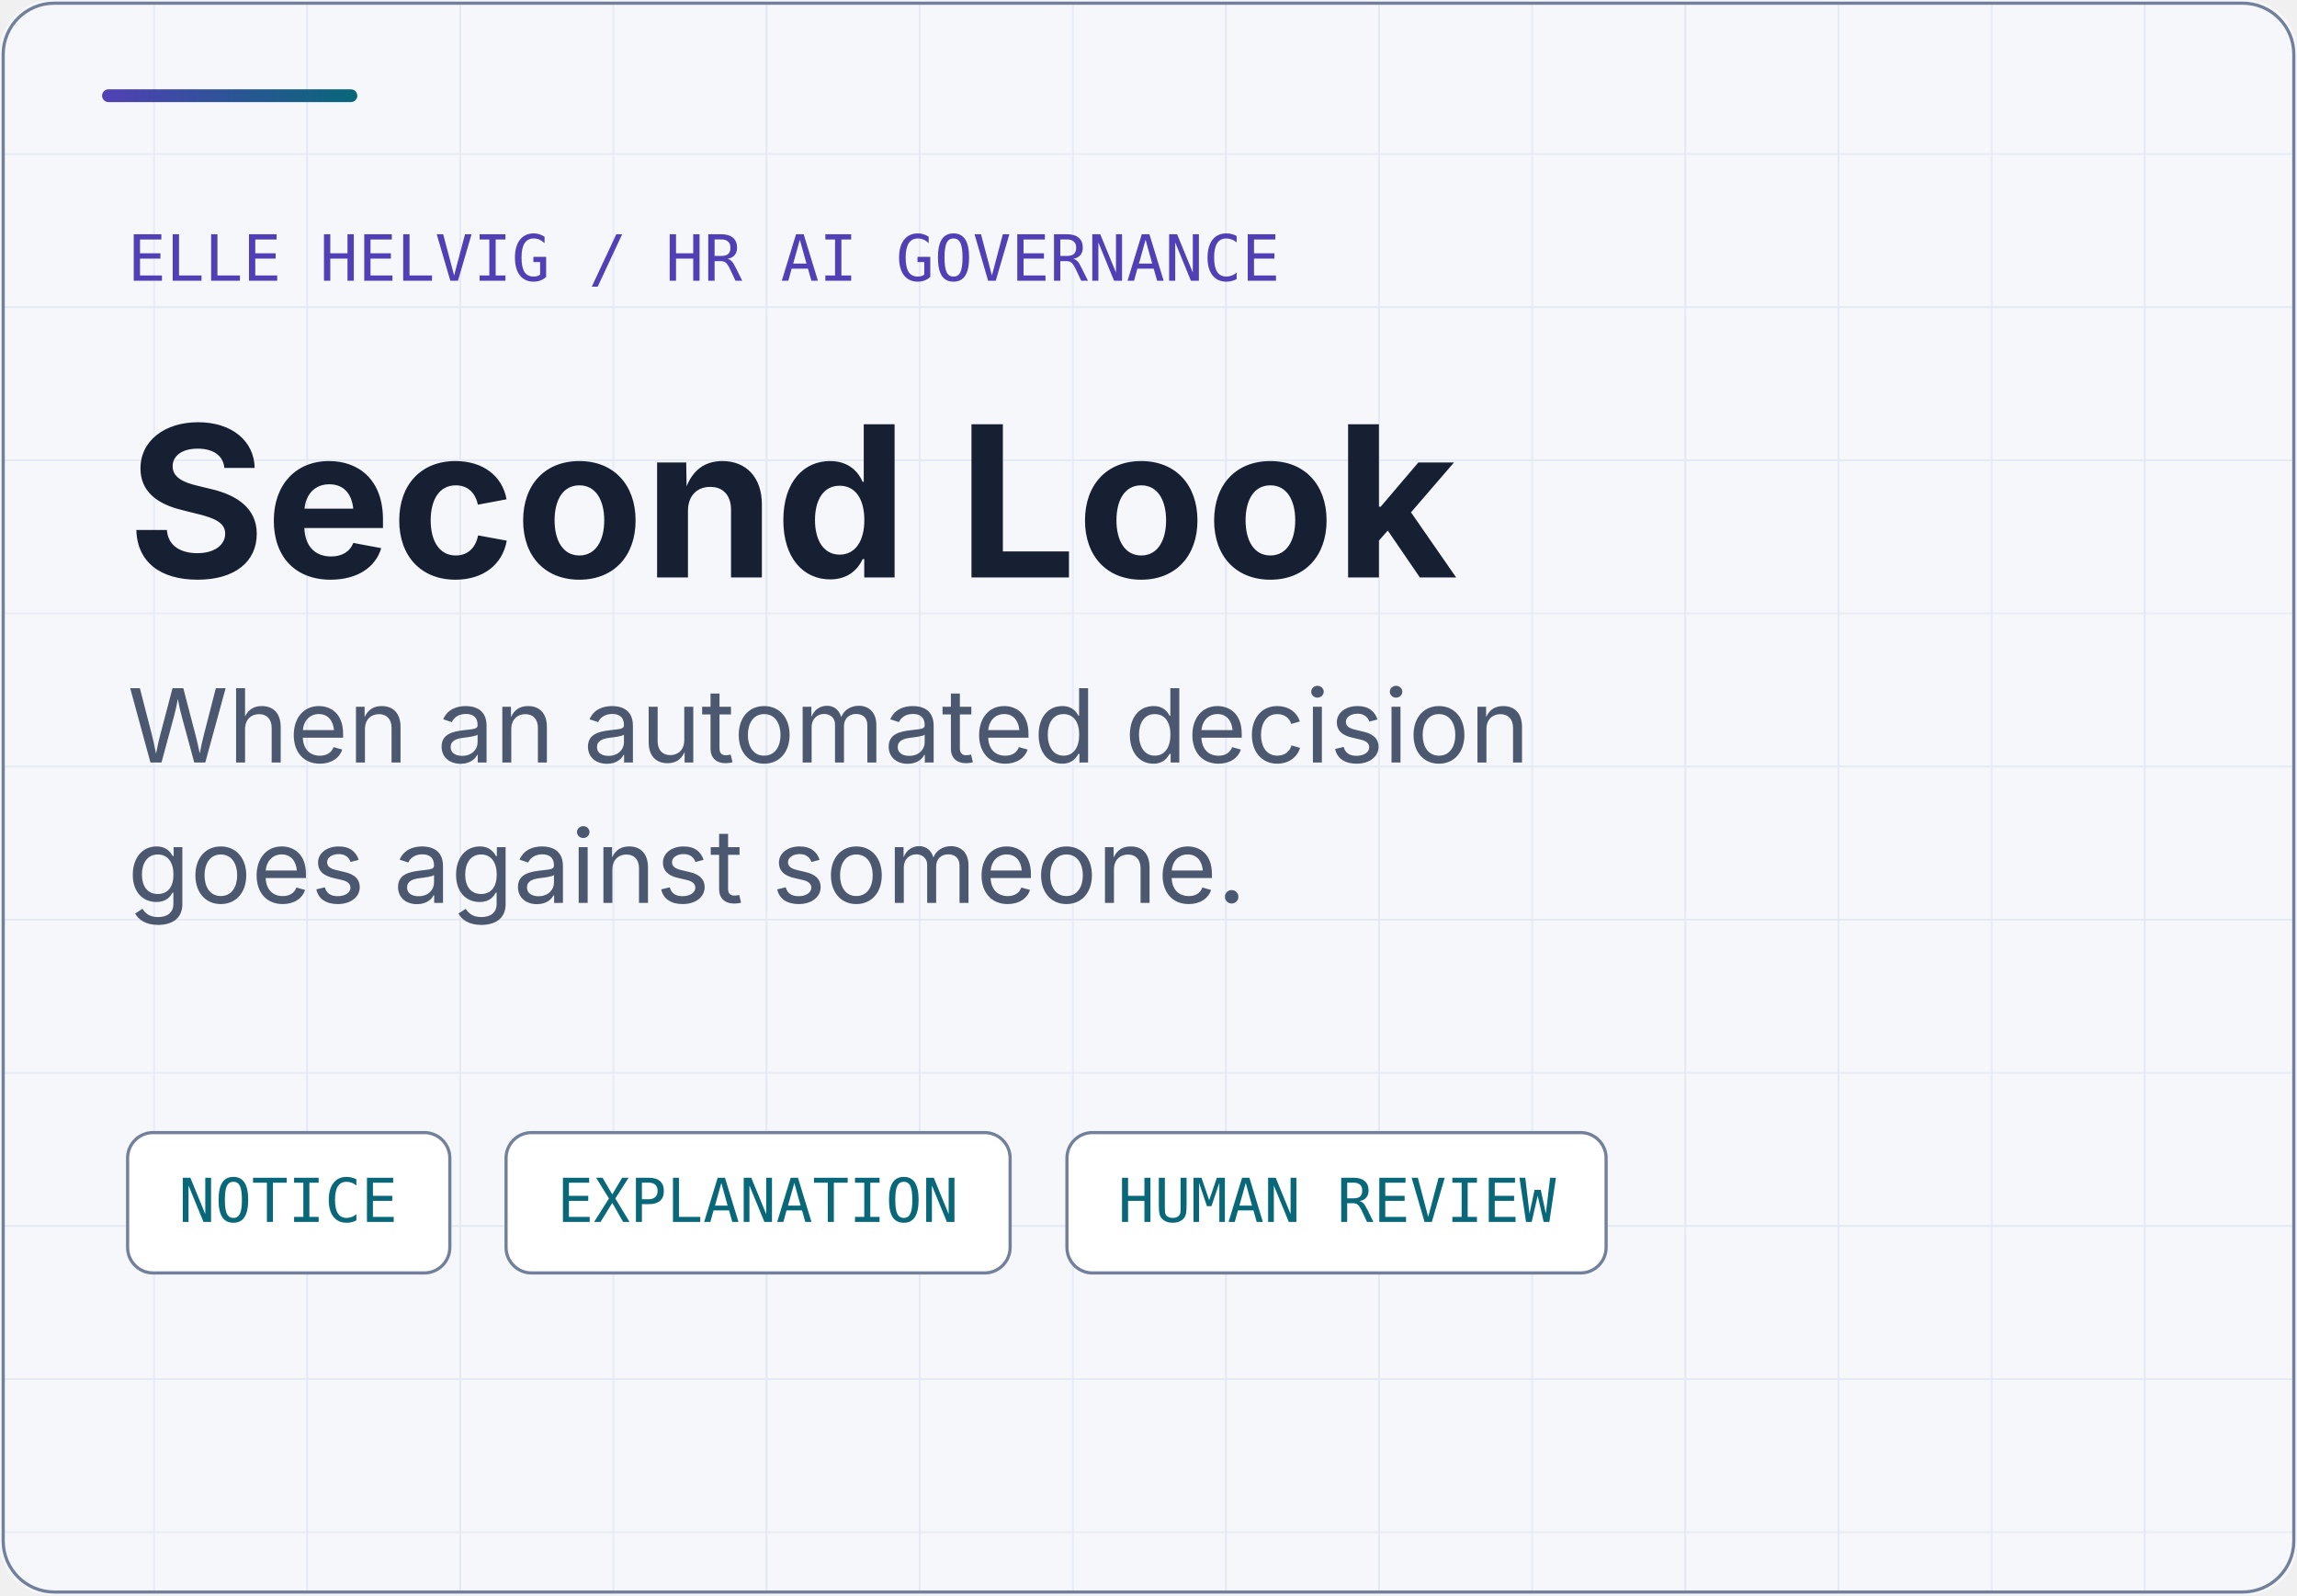
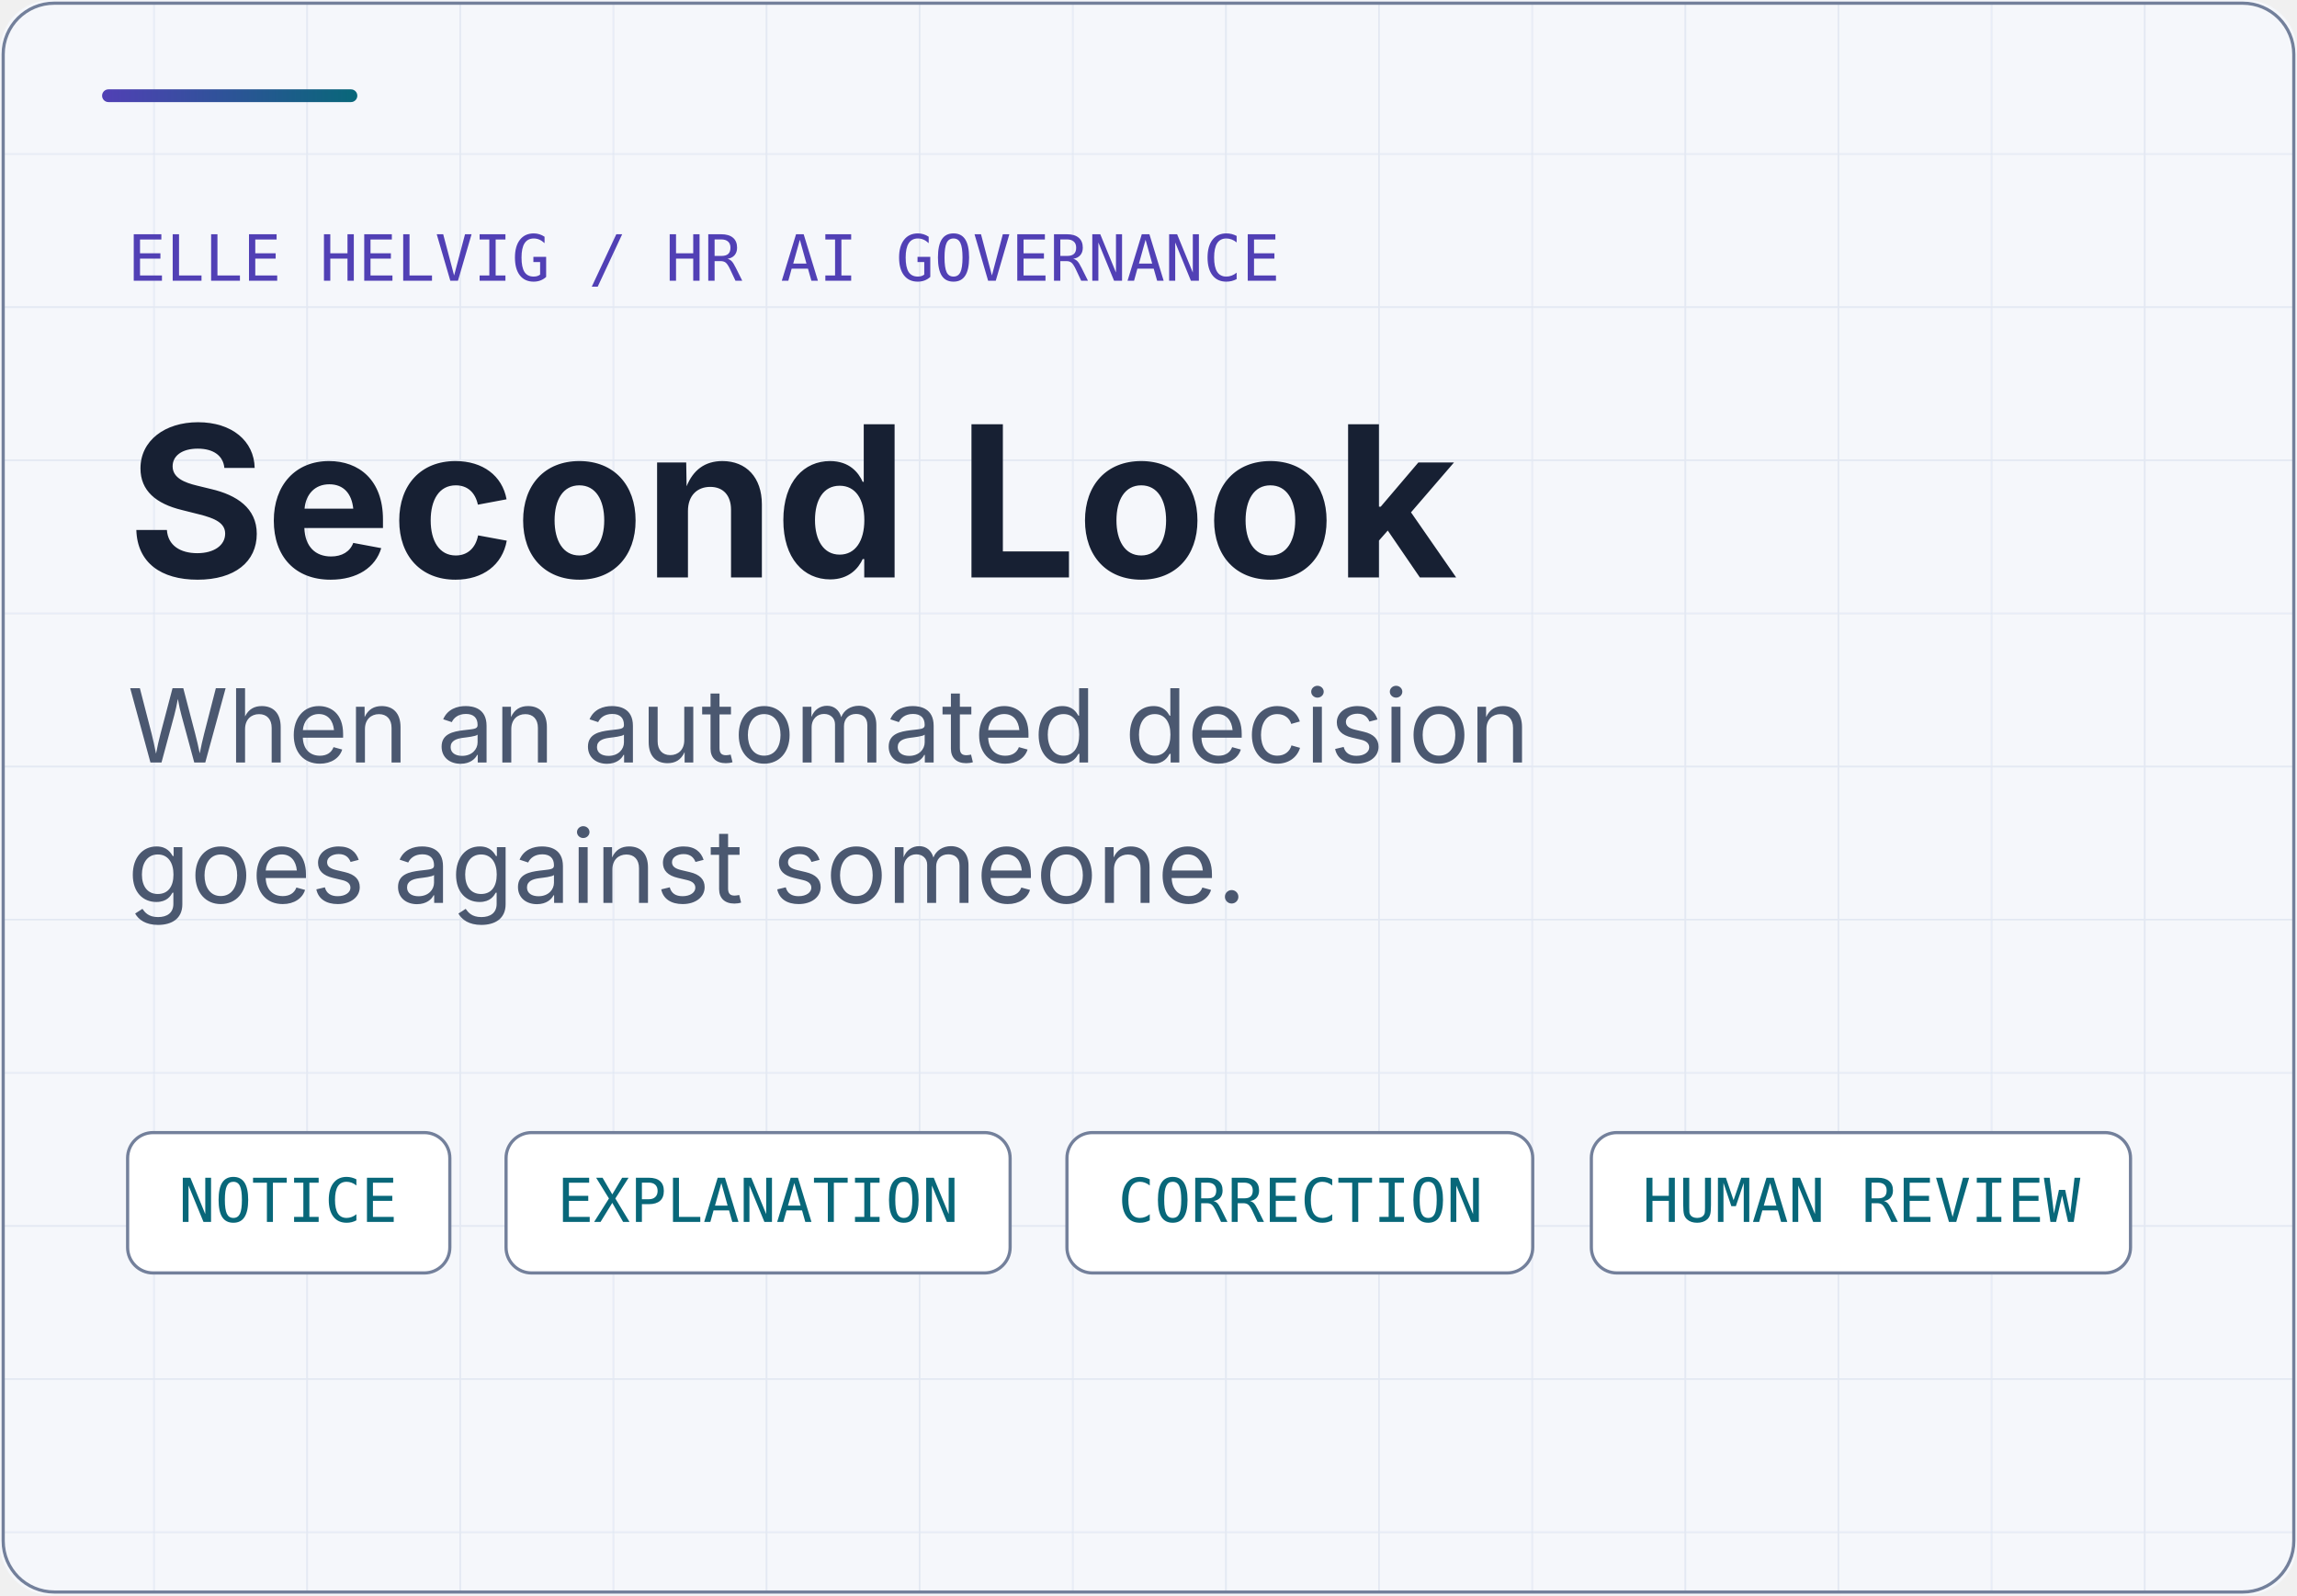
<svg xmlns="http://www.w3.org/2000/svg" width="720" height="500" viewBox="0 0 720 500" role="img" aria-label="Second Look. When an automated decision goes against someone: notice, explanation, correction, and human review by a different person.">
  <defs>
    <linearGradient id="accent">
      <stop stop-color="#5140b5" />
      <stop offset="1" stop-color="#086779" />
    </linearGradient>
    <pattern id="grid" width="48" height="48" patternUnits="userSpaceOnUse">
      <path d="M48 0H0V48" fill="none" stroke="#e3e8f2" />
    </pattern>
  </defs>
  <rect width="720" height="500" rx="16" fill="#f5f7fb" />
  <rect x="1" y="1" width="718" height="498" rx="16" fill="url(#grid)" />
  <rect x="1" y="1" width="718" height="498" rx="16" fill="none" stroke="#73809b" />
  <rect x="32" y="28" width="80" height="4" rx="2" fill="url(#accent)" />
  <text x="40" y="88" font-family="ui-monospace, SFMono-Regular, Consolas, monospace" font-size="20" font-weight="400" fill="#5140b5">ELLE HELVIG / HR AI GOVERNANCE</text>
  <text x="40" y="181" font-family="system-ui, -apple-system, BlinkMacSystemFont, Segoe UI, sans-serif" font-size="66" font-weight="650" fill="#172033">Second Look</text>
  <text x="40" y="239" font-family="system-ui, -apple-system, BlinkMacSystemFont, Segoe UI, sans-serif" font-size="32" font-weight="400" fill="#4b5870">When an automated decision</text>
  <text x="40" y="283" font-family="system-ui, -apple-system, BlinkMacSystemFont, Segoe UI, sans-serif" font-size="32" font-weight="400" fill="#4b5870">goes against someone.</text>
  <rect x="40" y="355" width="101" height="44" rx="8" fill="#ffffff" stroke="#73809b" />
  <text x="56" y="383" font-family="ui-monospace, SFMono-Regular, Consolas, monospace" font-size="19" font-weight="400" fill="#086779">NOTICE</text>
  <rect x="158.625" y="355" width="158" height="44" rx="8" fill="#ffffff" stroke="#73809b" />
  <text x="174.625" y="383" font-family="ui-monospace, SFMono-Regular, Consolas, monospace" font-size="19" font-weight="400" fill="#086779">EXPLANATION</text>
-   <rect x="334.438" y="355" width="169" height="44" rx="8" fill="#ffffff" stroke="#73809b" />
-   <text x="350.438" y="383" font-family="ui-monospace, SFMono-Regular, Consolas, monospace" font-size="19" font-weight="400" fill="#086779">HUMAN REVIEW</text>
+   <rect x="334.438" y="355" width="146" height="44" rx="8" fill="#ffffff" stroke="#73809b" />
+   <text x="350.438" y="383" font-family="ui-monospace, SFMono-Regular, Consolas, monospace" font-size="19" font-weight="400" fill="#086779">CORRECTION</text>
+   <rect x="498.812" y="355" width="169" height="44" rx="8" fill="#ffffff" stroke="#73809b" />
+   <text x="514.812" y="383" font-family="ui-monospace, SFMono-Regular, Consolas, monospace" font-size="19" font-weight="400" fill="#086779">HUMAN REVIEW</text>
</svg>
